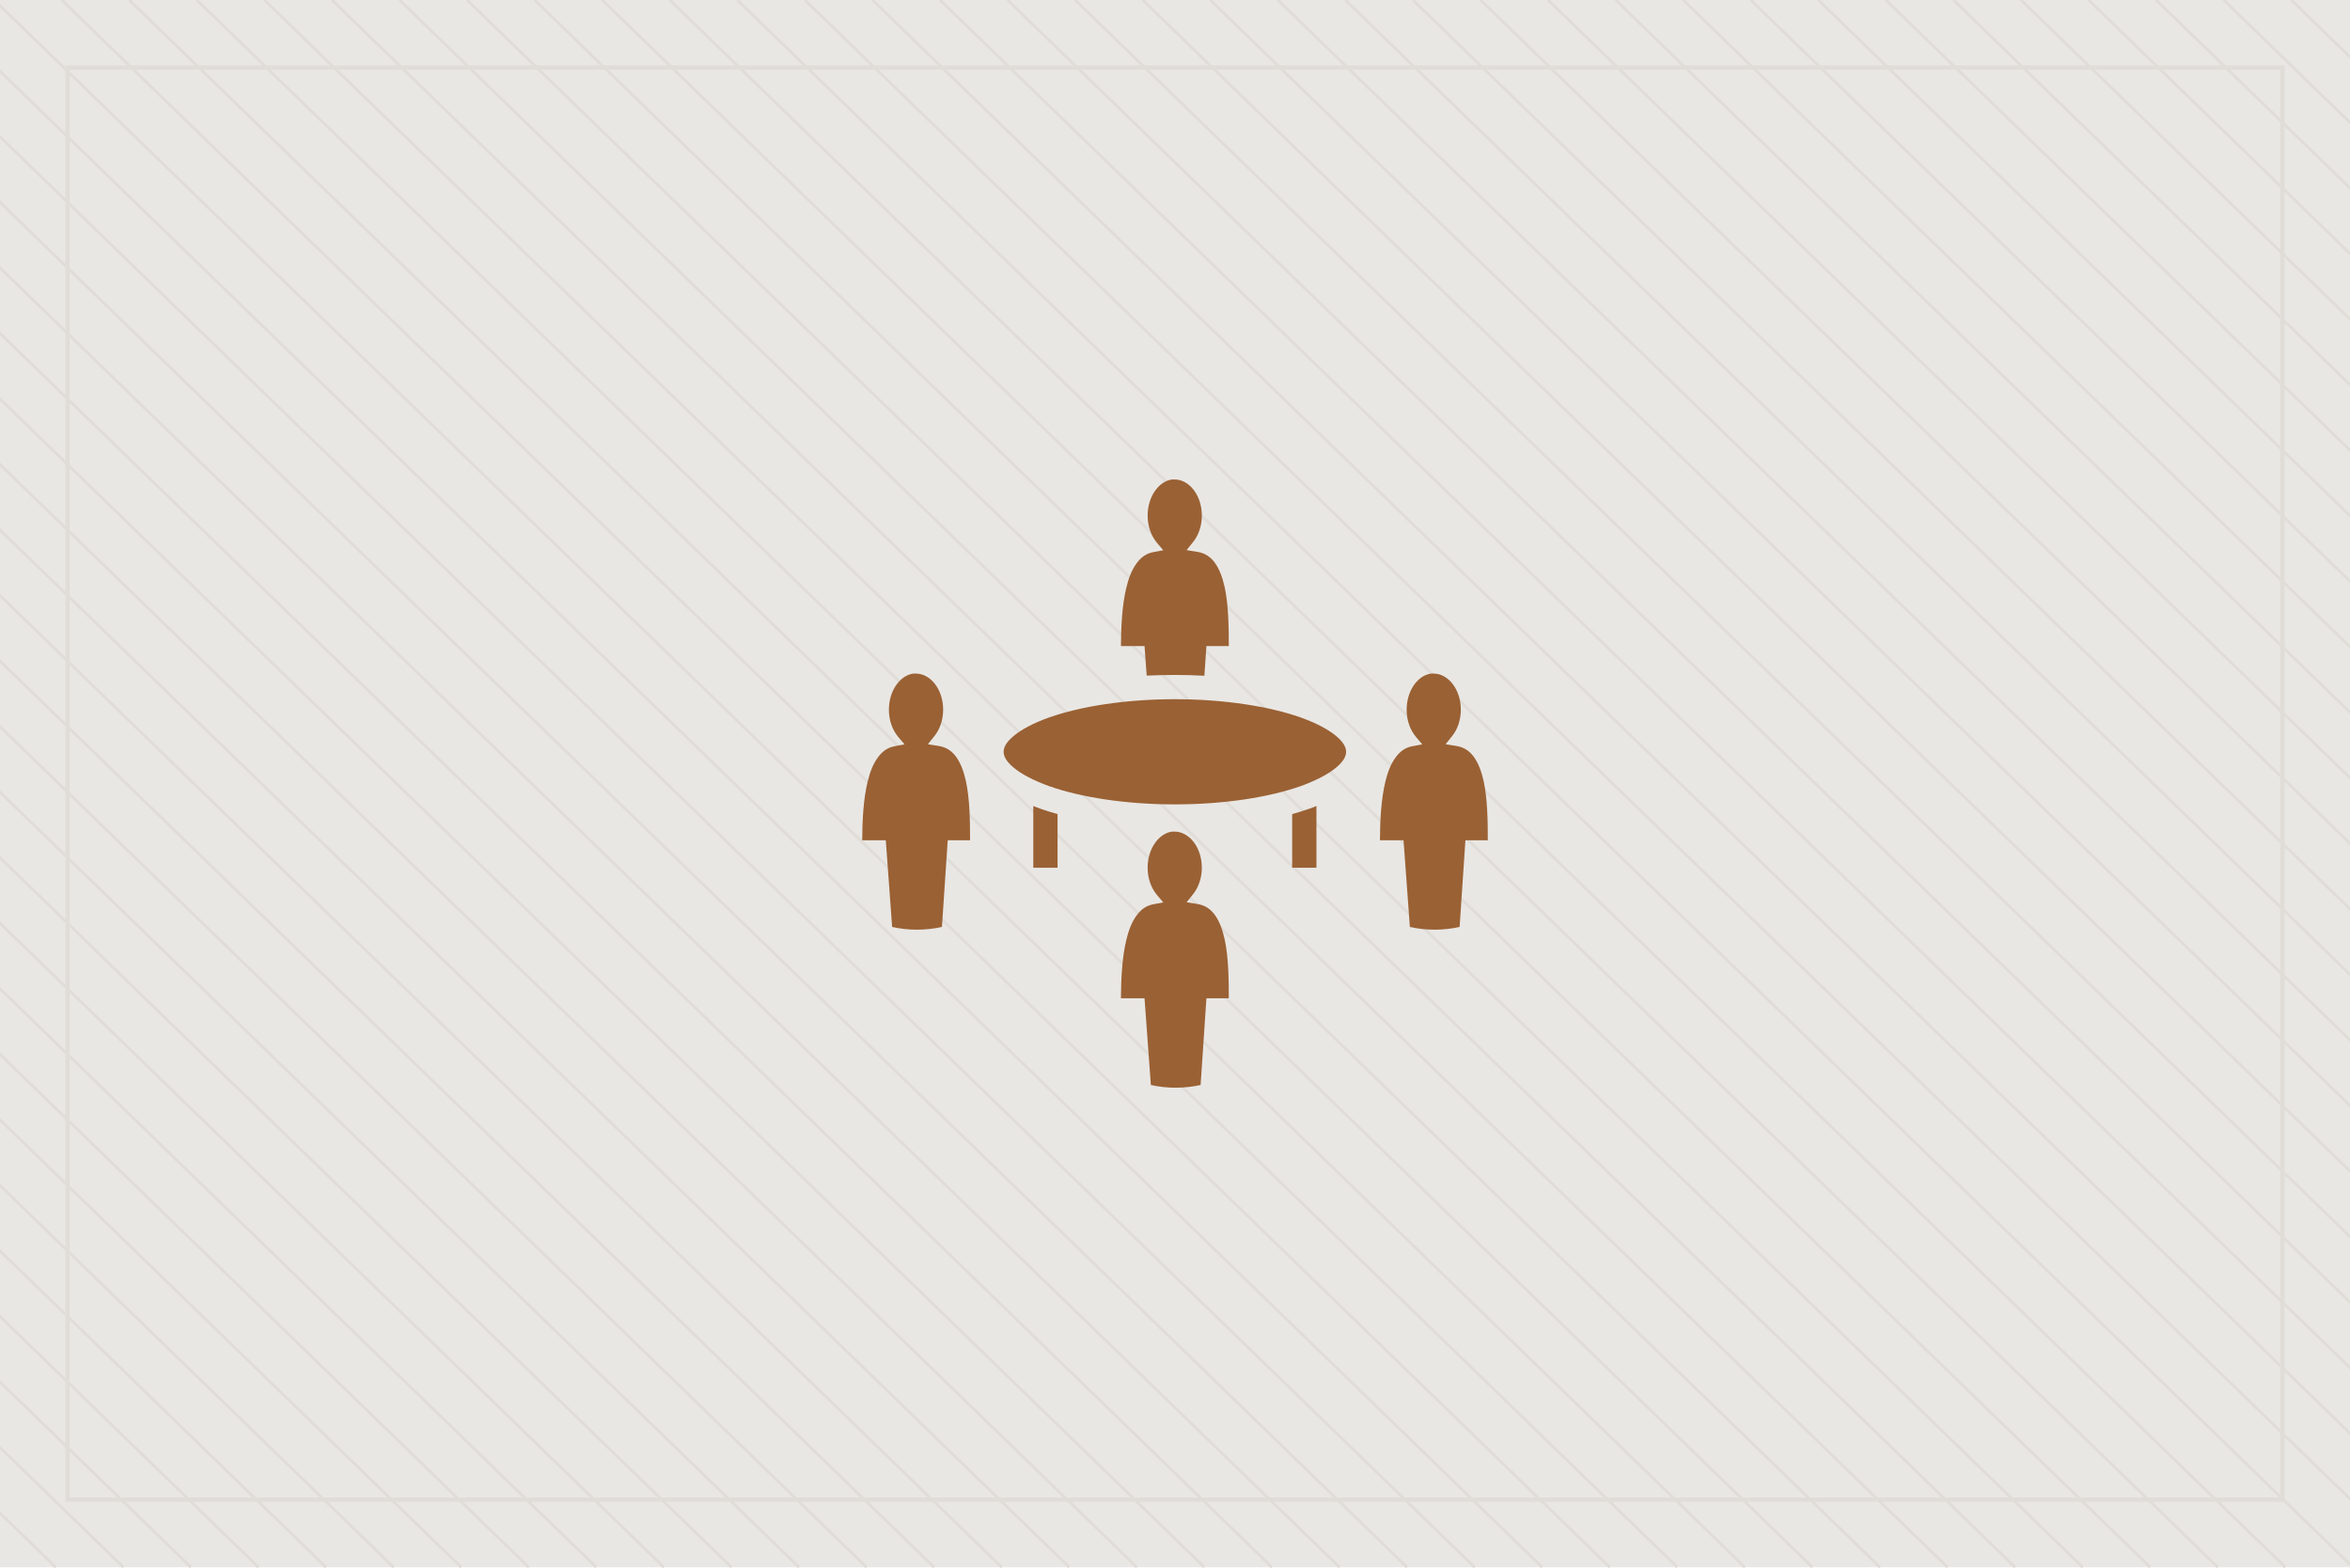
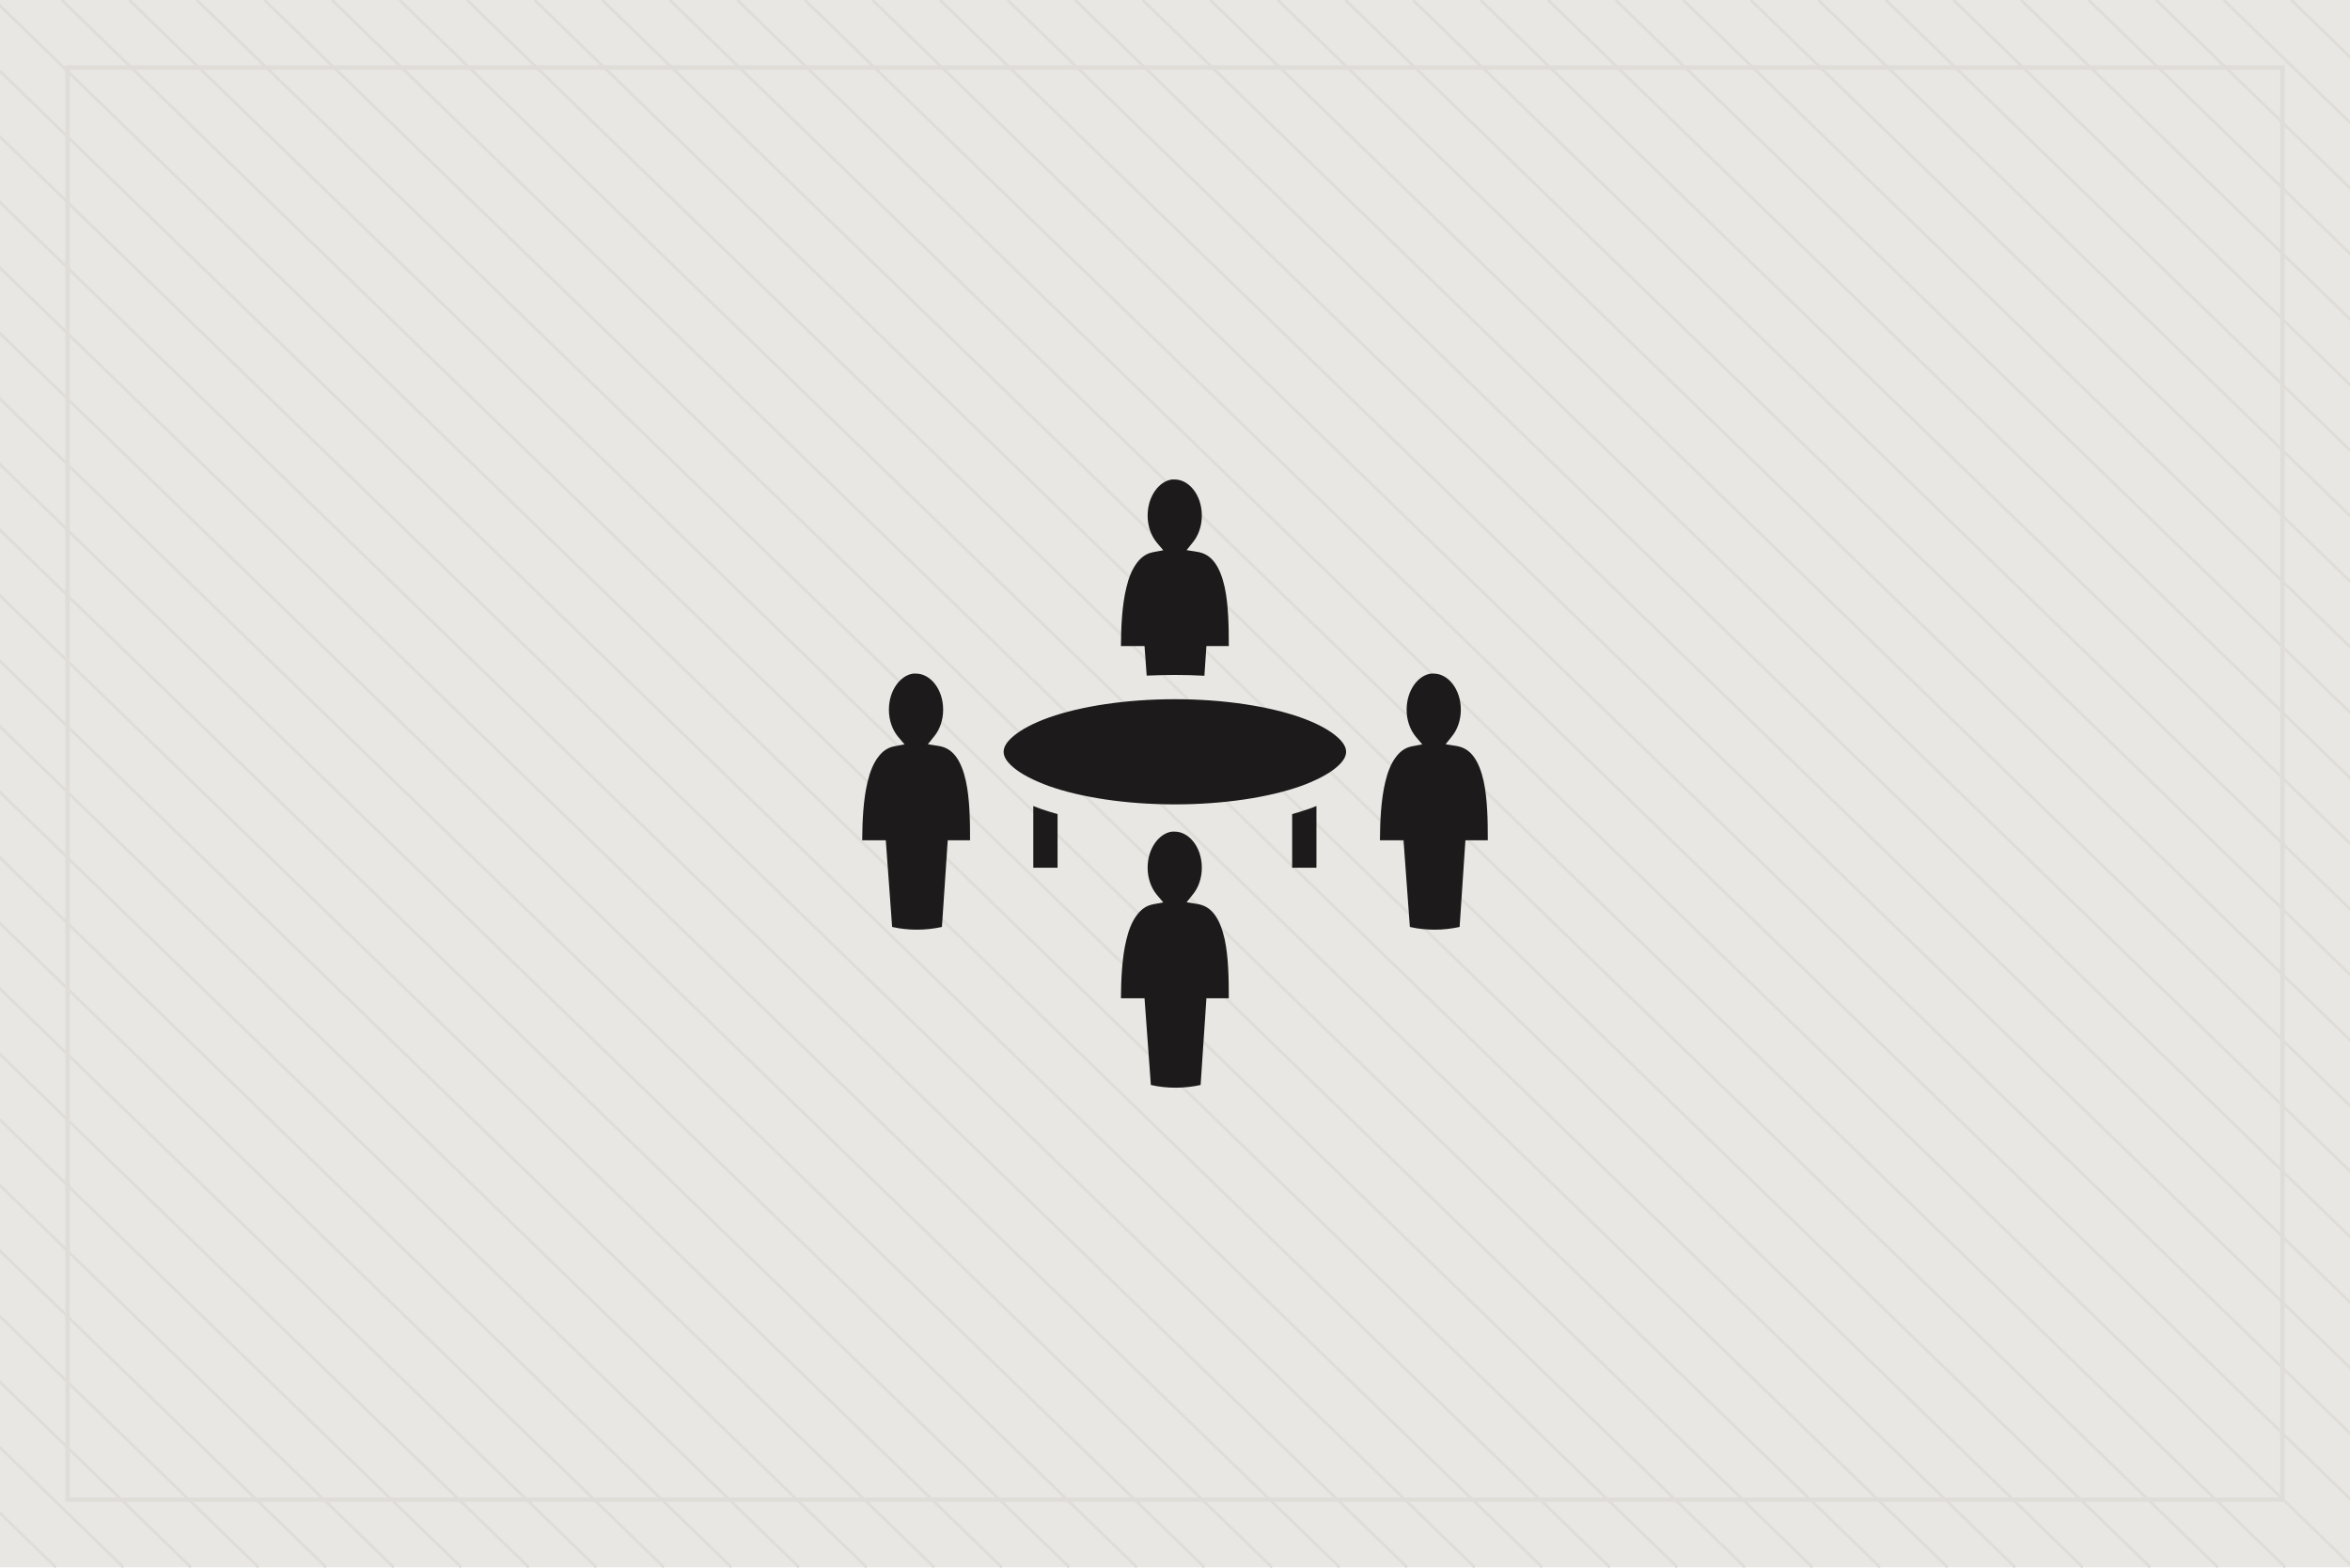
<svg xmlns="http://www.w3.org/2000/svg" width="1600" height="1067" viewBox="0 0 1600 1067">
  <rect width="1600" height="1067" fill="#e9e7e4" />
  <line x1="-1200" y1="0" x2="-100" y2="1067" stroke="#e0ddd8" stroke-width="2" />
  <line x1="-1154" y1="0" x2="-54" y2="1067" stroke="#e0ddd8" stroke-width="2" />
  <line x1="-1108" y1="0" x2="-8" y2="1067" stroke="#e0ddd8" stroke-width="2" />
  <line x1="-1062" y1="0" x2="38" y2="1067" stroke="#e0ddd8" stroke-width="2" />
  <line x1="-1016" y1="0" x2="84" y2="1067" stroke="#e0ddd8" stroke-width="2" />
  <line x1="-970" y1="0" x2="130" y2="1067" stroke="#e0ddd8" stroke-width="2" />
  <line x1="-924" y1="0" x2="176" y2="1067" stroke="#e0ddd8" stroke-width="2" />
  <line x1="-878" y1="0" x2="222" y2="1067" stroke="#e0ddd8" stroke-width="2" />
  <line x1="-832" y1="0" x2="268" y2="1067" stroke="#e0ddd8" stroke-width="2" />
  <line x1="-786" y1="0" x2="314" y2="1067" stroke="#e0ddd8" stroke-width="2" />
  <line x1="-740" y1="0" x2="360" y2="1067" stroke="#e0ddd8" stroke-width="2" />
  <line x1="-694" y1="0" x2="406" y2="1067" stroke="#e0ddd8" stroke-width="2" />
  <line x1="-648" y1="0" x2="452" y2="1067" stroke="#e0ddd8" stroke-width="2" />
  <line x1="-602" y1="0" x2="498" y2="1067" stroke="#e0ddd8" stroke-width="2" />
  <line x1="-556" y1="0" x2="544" y2="1067" stroke="#e0ddd8" stroke-width="2" />
  <line x1="-510" y1="0" x2="590" y2="1067" stroke="#e0ddd8" stroke-width="2" />
  <line x1="-464" y1="0" x2="636" y2="1067" stroke="#e0ddd8" stroke-width="2" />
  <line x1="-418" y1="0" x2="682" y2="1067" stroke="#e0ddd8" stroke-width="2" />
  <line x1="-372" y1="0" x2="728" y2="1067" stroke="#e0ddd8" stroke-width="2" />
  <line x1="-326" y1="0" x2="774" y2="1067" stroke="#e0ddd8" stroke-width="2" />
  <line x1="-280" y1="0" x2="820" y2="1067" stroke="#e0ddd8" stroke-width="2" />
  <line x1="-234" y1="0" x2="866" y2="1067" stroke="#e0ddd8" stroke-width="2" />
  <line x1="-188" y1="0" x2="912" y2="1067" stroke="#e0ddd8" stroke-width="2" />
  <line x1="-142" y1="0" x2="958" y2="1067" stroke="#e0ddd8" stroke-width="2" />
  <line x1="-96" y1="0" x2="1004" y2="1067" stroke="#e0ddd8" stroke-width="2" />
  <line x1="-50" y1="0" x2="1050" y2="1067" stroke="#e0ddd8" stroke-width="2" />
  <line x1="-4" y1="0" x2="1096" y2="1067" stroke="#e0ddd8" stroke-width="2" />
  <line x1="42" y1="0" x2="1142" y2="1067" stroke="#e0ddd8" stroke-width="2" />
  <line x1="88" y1="0" x2="1188" y2="1067" stroke="#e0ddd8" stroke-width="2" />
  <line x1="134" y1="0" x2="1234" y2="1067" stroke="#e0ddd8" stroke-width="2" />
  <line x1="180" y1="0" x2="1280" y2="1067" stroke="#e0ddd8" stroke-width="2" />
  <line x1="226" y1="0" x2="1326" y2="1067" stroke="#e0ddd8" stroke-width="2" />
  <line x1="272" y1="0" x2="1372" y2="1067" stroke="#e0ddd8" stroke-width="2" />
  <line x1="318" y1="0" x2="1418" y2="1067" stroke="#e0ddd8" stroke-width="2" />
  <line x1="364" y1="0" x2="1464" y2="1067" stroke="#e0ddd8" stroke-width="2" />
  <line x1="410" y1="0" x2="1510" y2="1067" stroke="#e0ddd8" stroke-width="2" />
  <line x1="456" y1="0" x2="1556" y2="1067" stroke="#e0ddd8" stroke-width="2" />
  <line x1="502" y1="0" x2="1602" y2="1067" stroke="#e0ddd8" stroke-width="2" />
  <line x1="548" y1="0" x2="1648" y2="1067" stroke="#e0ddd8" stroke-width="2" />
  <line x1="594" y1="0" x2="1694" y2="1067" stroke="#e0ddd8" stroke-width="2" />
  <line x1="640" y1="0" x2="1740" y2="1067" stroke="#e0ddd8" stroke-width="2" />
  <line x1="686" y1="0" x2="1786" y2="1067" stroke="#e0ddd8" stroke-width="2" />
  <line x1="732" y1="0" x2="1832" y2="1067" stroke="#e0ddd8" stroke-width="2" />
  <line x1="778" y1="0" x2="1878" y2="1067" stroke="#e0ddd8" stroke-width="2" />
  <line x1="824" y1="0" x2="1924" y2="1067" stroke="#e0ddd8" stroke-width="2" />
  <line x1="870" y1="0" x2="1970" y2="1067" stroke="#e0ddd8" stroke-width="2" />
  <line x1="916" y1="0" x2="2016" y2="1067" stroke="#e0ddd8" stroke-width="2" />
  <line x1="962" y1="0" x2="2062" y2="1067" stroke="#e0ddd8" stroke-width="2" />
  <line x1="1008" y1="0" x2="2108" y2="1067" stroke="#e0ddd8" stroke-width="2" />
  <line x1="1054" y1="0" x2="2154" y2="1067" stroke="#e0ddd8" stroke-width="2" />
  <line x1="1100" y1="0" x2="2200" y2="1067" stroke="#e0ddd8" stroke-width="2" />
  <line x1="1146" y1="0" x2="2246" y2="1067" stroke="#e0ddd8" stroke-width="2" />
  <line x1="1192" y1="0" x2="2292" y2="1067" stroke="#e0ddd8" stroke-width="2" />
  <line x1="1238" y1="0" x2="2338" y2="1067" stroke="#e0ddd8" stroke-width="2" />
  <line x1="1284" y1="0" x2="2384" y2="1067" stroke="#e0ddd8" stroke-width="2" />
  <line x1="1330" y1="0" x2="2430" y2="1067" stroke="#e0ddd8" stroke-width="2" />
  <line x1="1376" y1="0" x2="2476" y2="1067" stroke="#e0ddd8" stroke-width="2" />
  <line x1="1422" y1="0" x2="2522" y2="1067" stroke="#e0ddd8" stroke-width="2" />
  <line x1="1468" y1="0" x2="2568" y2="1067" stroke="#e0ddd8" stroke-width="2" />
  <line x1="1514" y1="0" x2="2614" y2="1067" stroke="#e0ddd8" stroke-width="2" />
  <line x1="1560" y1="0" x2="2660" y2="1067" stroke="#e0ddd8" stroke-width="2" />
  <line x1="1606" y1="0" x2="2706" y2="1067" stroke="#e0ddd8" stroke-width="2" />
  <line x1="1652" y1="0" x2="2752" y2="1067" stroke="#e0ddd8" stroke-width="2" />
  <line x1="1698" y1="0" x2="2798" y2="1067" stroke="#e0ddd8" stroke-width="2" />
  <line x1="1744" y1="0" x2="2844" y2="1067" stroke="#e0ddd8" stroke-width="2" />
  <line x1="1790" y1="0" x2="2890" y2="1067" stroke="#e0ddd8" stroke-width="2" />
  <rect x="46" y="46" width="1508" height="975" fill="none" stroke="#e0ddd8" stroke-width="3" />
  <g transform="translate(565.0,298.5) scale(0.91797)">
-     <path fill="#9a6134" d="M253.8 30.44c-9.5 1.2-18.1 12.3-18.1 26.8 0 8 2.7 15 6.7 19.9l4.9 5.8-7.5 1.4c-5.2 1-9 3.8-12.3 8.3-3.4 4.6-5.9 10.76-7.6 18.06-3.2 13.1-3.9 29.1-4 43.3h17.5l1.6 21.9c6.8-.3 13.8-.5 20.9-.5 7.5 0 14.8.2 21.9.6l1.5-22h16.6c0-14.3-.2-30.6-3.1-43.9-1.6-7.2-4-13.46-7.3-17.96s-7.4-7.2-13.3-8.1l-7.6-1.2 4.8-6c3.9-4.8 6.5-11.8 6.5-19.6 0-15.4-9.6-26.8-20.1-26.8zM61.9 174.4c-9.5 1.2-18.1 12.3-18.1 26.8 0 8 2.7 15 6.7 19.9l4.9 5.8-7.5 1.4c-5.2 1-9 3.8-12.3 8.3-3.4 4.6-5.9 10.8-7.6 18.1-3.2 13.1-3.9 29.1-4 43.3h17.5l4.7 64.3c12.2 2.8 25.2 2.6 36.94 0l4.3-64.3H104c0-14.3-.2-30.6-3.1-43.9-1.57-7.2-3.97-13.5-7.27-18-3.29-4.5-7.39-7.2-13.29-8.1l-7.64-1.2 4.8-6c3.94-4.8 6.54-11.8 6.54-19.6 0-15.4-9.64-26.8-20.14-26.8zm384 0c-9.5 1.2-18.1 12.3-18.1 26.8 0 8 2.7 15 6.7 19.9l4.9 5.8-7.5 1.4c-5.2 1-9 3.8-12.3 8.3-3.4 4.6-5.9 10.8-7.6 18.1-3.2 13.1-3.9 29.1-4 43.3h17.5l4.7 64.3c12.2 2.8 25.2 2.6 36.9 0l4.3-64.3H488c0-14.3-.2-30.6-3.1-43.9-1.6-7.2-4-13.5-7.3-18s-7.4-7.2-13.3-8.1l-7.6-1.2 4.8-6c3.9-4.8 6.5-11.8 6.5-19.6 0-15.4-9.6-26.8-20.1-26.8zm-190 19c-36.7 0-69.9 5.3-93.2 13.5-11.6 4.1-20.7 9-26.3 13.7-5.7 4.7-7.5 8.6-7.5 11.8 0 3.2 1.8 7.1 7.5 11.8 5.6 4.7 14.7 9.5 26.3 13.7 23.3 8.2 56.5 13.5 93.2 13.5s69.9-5.3 93.2-13.5c11.6-4.2 20.7-9 26.3-13.7 5.7-4.7 7.5-8.6 7.5-11.8 0-3.2-1.8-7.1-7.5-11.8-5.6-4.7-14.7-9.6-26.3-13.7-23.3-8.2-56.5-13.5-93.2-13.5zm-105 79.2v45.8h18v-39.8c-4.2-1.2-8.3-2.4-12.2-3.8-2-.7-3.9-1.4-5.8-2.2zm210 0c-1.9.8-3.8 1.5-5.8 2.2-3.9 1.4-8 2.6-12.2 3.8v39.8h18zm-107.1 19c-9.5 1.2-18.1 12.3-18.1 26.8 0 8 2.7 15 6.7 19.9l4.9 5.8-7.5 1.4c-5.2 1-9 3.8-12.3 8.3-3.4 4.6-5.9 10.8-7.6 18.1-3.2 13.1-3.9 29.1-4 43.3h17.5l4.7 64.3c12.2 2.8 25.2 2.6 36.9 0l4.3-64.3h16.6c0-14.3-.2-30.6-3.1-43.9-1.6-7.2-4-13.5-7.3-18s-7.4-7.2-13.3-8.1l-7.6-1.2 4.8-6c3.9-4.8 6.5-11.8 6.5-19.6 0-15.4-9.6-26.8-20.1-26.8z" />
+     <path fill="#1c1a1a" d="M253.8 30.44c-9.5 1.2-18.1 12.3-18.1 26.8 0 8 2.7 15 6.7 19.9l4.9 5.8-7.5 1.4c-5.2 1-9 3.8-12.3 8.3-3.4 4.6-5.9 10.76-7.6 18.06-3.2 13.1-3.9 29.1-4 43.3h17.5l1.6 21.9c6.8-.3 13.8-.5 20.9-.5 7.5 0 14.8.2 21.9.6l1.5-22h16.6c0-14.3-.2-30.6-3.1-43.9-1.6-7.2-4-13.46-7.3-17.96s-7.4-7.2-13.3-8.1l-7.6-1.2 4.8-6c3.9-4.8 6.5-11.8 6.5-19.6 0-15.4-9.6-26.8-20.1-26.8zM61.9 174.4c-9.5 1.2-18.1 12.3-18.1 26.8 0 8 2.7 15 6.7 19.9l4.9 5.8-7.5 1.4c-5.2 1-9 3.8-12.3 8.3-3.4 4.6-5.9 10.8-7.6 18.1-3.2 13.1-3.9 29.1-4 43.3h17.5l4.7 64.3c12.2 2.8 25.2 2.6 36.94 0l4.3-64.3H104c0-14.3-.2-30.6-3.1-43.9-1.57-7.2-3.97-13.5-7.27-18-3.29-4.5-7.39-7.2-13.29-8.1l-7.64-1.2 4.8-6c3.94-4.8 6.54-11.8 6.54-19.6 0-15.4-9.64-26.8-20.14-26.8zm384 0c-9.5 1.2-18.1 12.3-18.1 26.8 0 8 2.7 15 6.7 19.9l4.9 5.8-7.5 1.4c-5.2 1-9 3.8-12.3 8.3-3.4 4.6-5.9 10.8-7.6 18.1-3.2 13.1-3.9 29.1-4 43.3h17.5l4.7 64.3c12.2 2.8 25.2 2.6 36.9 0l4.3-64.3H488c0-14.3-.2-30.6-3.1-43.9-1.6-7.2-4-13.5-7.3-18s-7.4-7.2-13.3-8.1l-7.6-1.2 4.8-6c3.9-4.8 6.5-11.8 6.5-19.6 0-15.4-9.6-26.8-20.1-26.8zm-190 19c-36.7 0-69.9 5.3-93.2 13.5-11.6 4.1-20.7 9-26.3 13.7-5.7 4.7-7.5 8.6-7.5 11.8 0 3.2 1.8 7.1 7.5 11.8 5.6 4.7 14.7 9.5 26.3 13.7 23.3 8.2 56.5 13.5 93.2 13.5s69.9-5.3 93.2-13.5c11.6-4.2 20.7-9 26.3-13.7 5.7-4.7 7.5-8.6 7.5-11.8 0-3.2-1.8-7.1-7.5-11.8-5.6-4.7-14.7-9.6-26.3-13.7-23.3-8.2-56.5-13.5-93.2-13.5zm-105 79.2v45.8h18v-39.8c-4.2-1.2-8.3-2.4-12.2-3.8-2-.7-3.9-1.4-5.8-2.2zm210 0c-1.9.8-3.8 1.5-5.8 2.2-3.9 1.4-8 2.6-12.2 3.8v39.8h18zm-107.1 19c-9.5 1.2-18.1 12.3-18.1 26.8 0 8 2.7 15 6.7 19.9l4.9 5.8-7.5 1.4c-5.2 1-9 3.8-12.3 8.3-3.4 4.6-5.9 10.8-7.6 18.1-3.2 13.1-3.9 29.1-4 43.3h17.5l4.7 64.3c12.2 2.8 25.2 2.6 36.9 0l4.3-64.3h16.6c0-14.3-.2-30.6-3.1-43.9-1.6-7.2-4-13.5-7.3-18s-7.4-7.2-13.3-8.1l-7.6-1.2 4.8-6c3.9-4.8 6.5-11.8 6.5-19.6 0-15.4-9.6-26.8-20.1-26.8z" />
  </g>
</svg>
